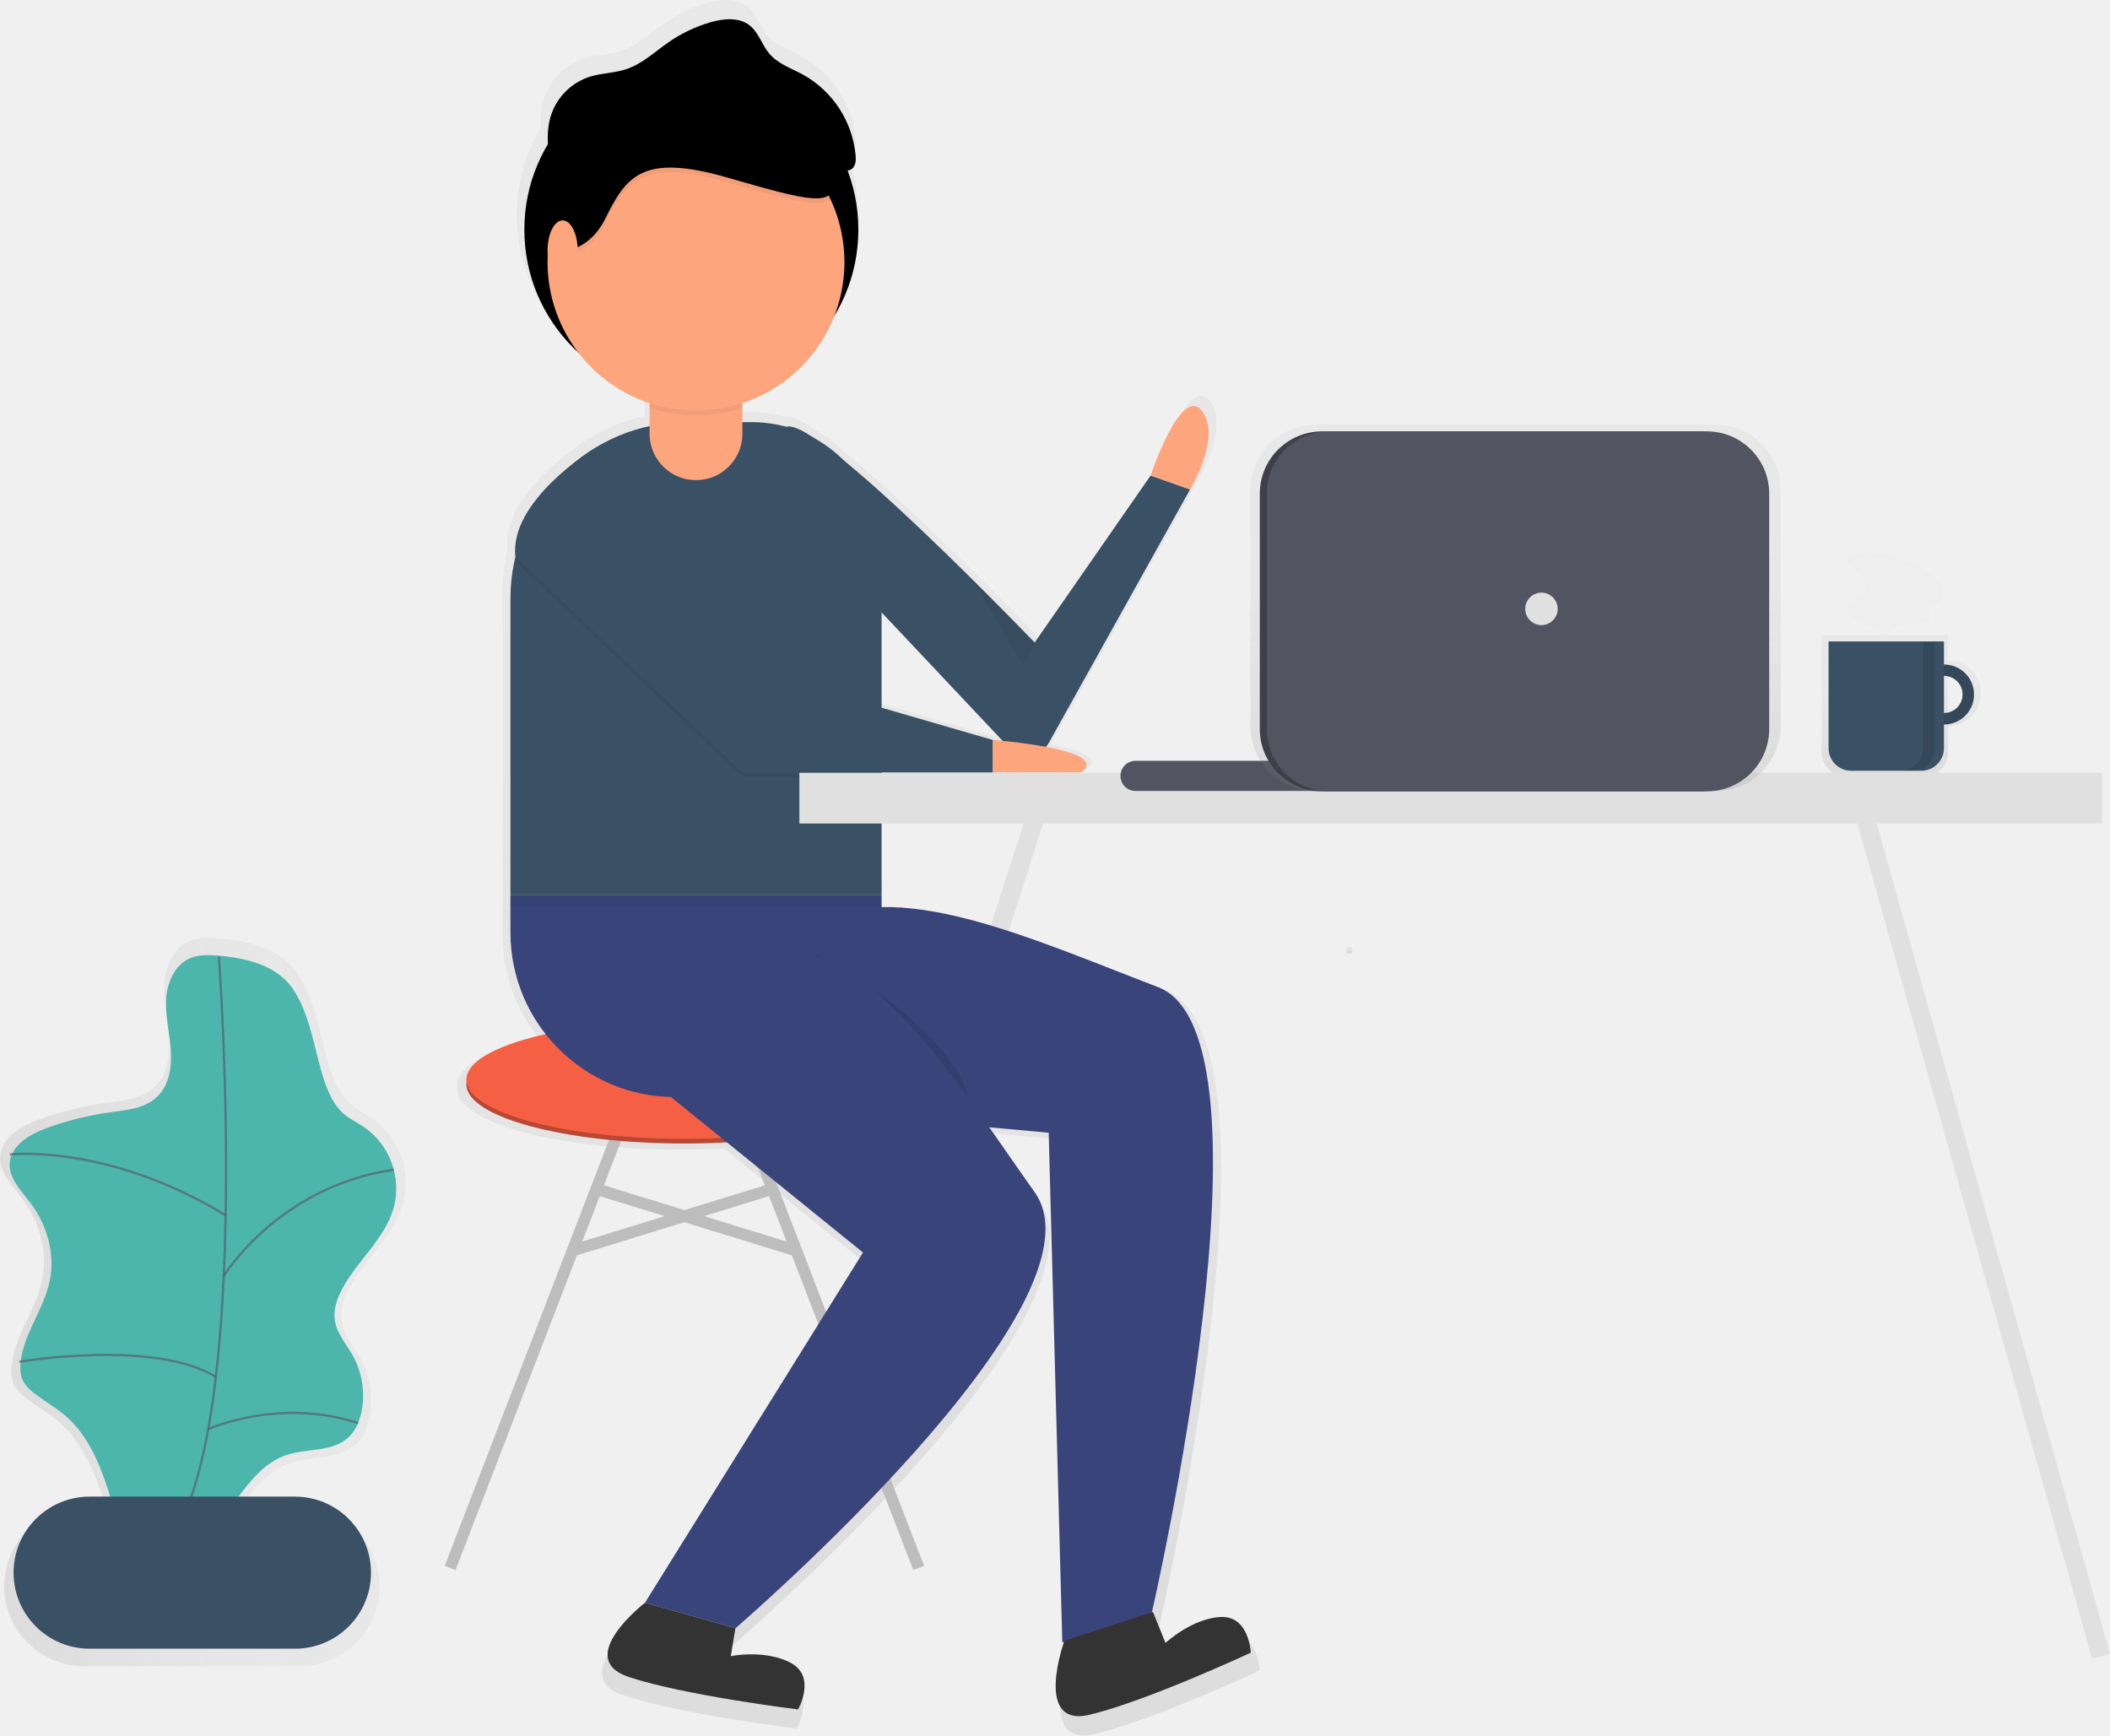
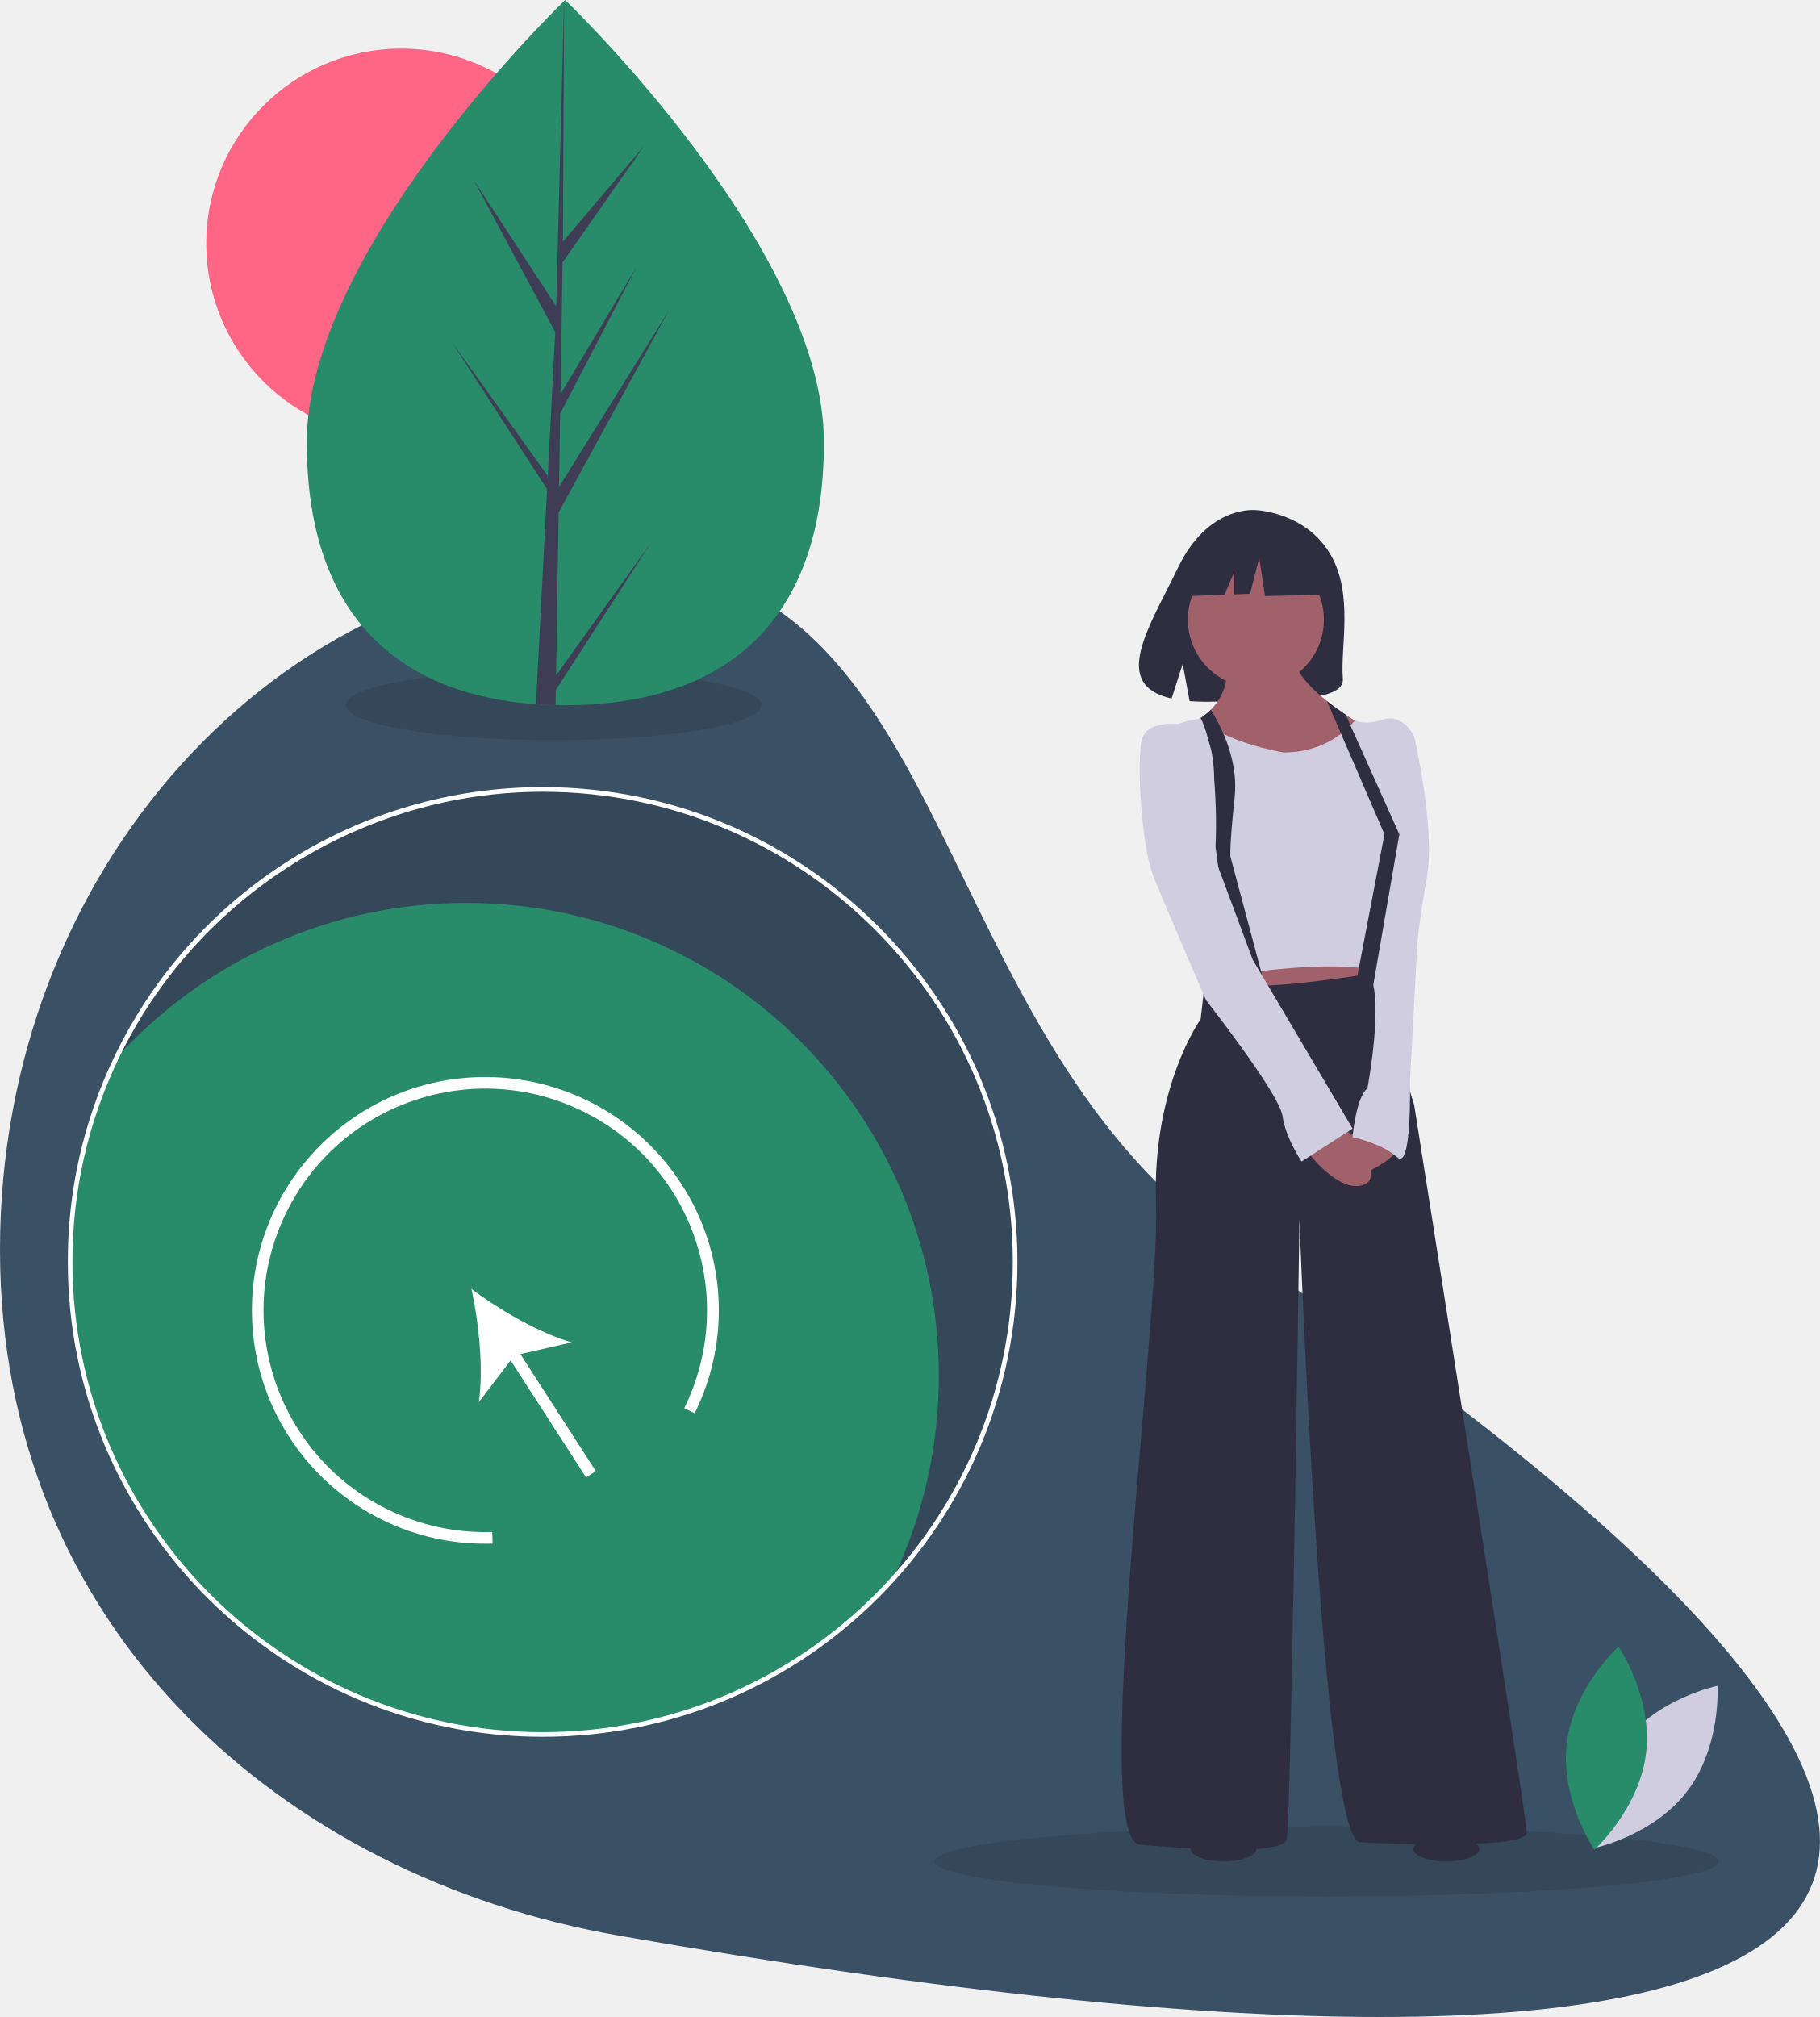
- <svg xmlns="http://www.w3.org/2000/svg" xmlns:xlink="http://www.w3.org/1999/xlink" id="98fdd3a5-2c74-40f5-a4f2-41d93d22b358" data-name="Layer 1" viewBox="0 0 909.67 748.22">
-   <defs>
-     <linearGradient id="d011afd7-26ae-4e21-bfb4-bf8e8278f380" x1="966.56" y1="410.81" x2="966.56" y2="349.8" gradientUnits="userSpaceOnUse">
-       <stop offset="0" stop-color="gray" stop-opacity="0.25" />
-       <stop offset="0.54" stop-color="gray" stop-opacity="0.12" />
-       <stop offset="1" stop-color="gray" stop-opacity="0.1" />
-     </linearGradient>
-     <linearGradient id="b1272ad6-7fba-4513-8921-9c5943220b72" x1="517.02" y1="824.11" x2="517.02" y2="75.89" xlink:href="#d011afd7-26ae-4e21-bfb4-bf8e8278f380" />
-     <linearGradient id="40add73e-d2f5-4381-9257-44e56f6ed5b0" x1="146.88" y1="637.21" x2="321.94" y2="637.21" xlink:href="#d011afd7-26ae-4e21-bfb4-bf8e8278f380" />
-     <linearGradient id="44499e99-1e42-4717-8565-691e3cc41d41" x1="728.6" y1="487.08" x2="728.6" y2="484.08" xlink:href="#d011afd7-26ae-4e21-bfb4-bf8e8278f380" />
-     <linearGradient id="a8bd5eea-1591-45ad-a86c-0410ca3890b3" x1="653.39" y1="341.18" x2="653.39" y2="183.08" xlink:href="#d011afd7-26ae-4e21-bfb4-bf8e8278f380" />
-   </defs>
-   <g opacity="0.7">
-     <path d="M986.71,360.7V349.8H932.24v50.39a10.62,10.62,0,0,0,10.62,10.62h33.23a10.62,10.62,0,0,0,10.62-10.62V389a14.16,14.16,0,1,0,0-28.33Zm0,22.88V366.14a8.72,8.72,0,1,1,0,17.43Z" transform="translate(-146.88 -75.89)" fill="url(#d011afd7-26ae-4e21-bfb4-bf8e8278f380)" />
-   </g>
-   <path d="M985,362.4a12.93,12.93,0,1,0,12.93,12.93A12.93,12.93,0,0,0,985,362.4Zm0,20.89a8,8,0,1,1,8-8A8,8,0,0,1,985,383.29Z" transform="translate(-146.88 -75.89)" fill="#3a5064" />
-   <path d="M985,362.4a12.93,12.93,0,1,0,12.93,12.93A12.93,12.93,0,0,0,985,362.4Zm0,20.89a8,8,0,1,1,8-8A8,8,0,0,1,985,383.29Z" transform="translate(-146.88 -75.89)" opacity="0.1" />
-   <path d="M788.34,276.56h49.74a0,0,0,0,1,0,0v46a9.75,9.75,0,0,1-9.75,9.75H798.09a9.75,9.75,0,0,1-9.75-9.75v-46A0,0,0,0,1,788.34,276.56Z" fill="#3a5064" />
-   <path d="M976,352.45v46a9.7,9.7,0,0,1-9.7,9.7h5a9.7,9.7,0,0,0,9.7-9.7v-46Z" transform="translate(-146.88 -75.89)" opacity="0.1" />
-   <path d="M945,315.37a2.9,2.9,0,0,0-2.2,1.12c-.65,1.18.53,2.52,1.61,3.33,2,1.5,4.09,3,5.45,5.07s1.78,5,.3,7c-1.93,2.62-6.55,3.19-7,6.41-.29,2.07,1.5,3.84,3.32,4.88,4.48,2.57,10.26,3.25,13.5,7.27,1.34-2.76,4.35-4.36,7.34-5s6.1-.63,9.14-1.09A3.16,3.16,0,0,0,979,343c.85-1.72-1.57-3.79-.73-5.51.64-1.32,2.5-1.21,3.86-1.74,2.22-.86,3.13-3.71,2.5-6s-2.41-4.09-4.28-5.56c-5-4-11.1-6.29-17.23-8-2.85-.78-6.2-2-9.16-2.12S947.86,314.89,945,315.37Z" transform="translate(-146.88 -75.89)" fill="#eee" />
-   <line x1="449.06" y1="344.02" x2="345.06" y2="668.02" fill="none" stroke="#e0e0e0" stroke-miterlimit="10" stroke-width="8" />
-   <g opacity="0.7">
-     <path d="M676.52,780.4c-12.79.74-24.19,11.46-24.19,11.46l-5.51-13.67-.45.15c2.69-11.78,57.47-254.72,2.63-275.66-42.13-16.09-86.82-36-121.84-35.26V410h49.09v-2h38.86c7.45-5.32-3.38-9-15.47-11.27a11.06,11.06,0,0,0,1.3-1.83l62.24-111.67s14.32-23.52,5.11-34.77-22.5,28.64-22.5,28.64l-51.13,73.63S543,296.92,510.22,270.17A57.47,57.47,0,0,0,498,260.93c-6-4.05-10.53-6.16-12.77-5.33l-.06,0a57.29,57.29,0,0,0-15.28-2.08H465.8v-8.39a65.61,65.61,0,0,0,40.53-38.4,73.7,73.7,0,0,0,5.84-64.17,4.26,4.26,0,0,0,1.72-.6c1.85-1.19,2-3.8,1.86-6a45.56,45.56,0,0,0-23.12-35.62c-5.18-2.83-11.12-4.79-14.94-9.29-3.28-3.87-4.66-9.28-8.64-12.44-4.72-3.75-11.54-3.11-17.33-1.43a63.06,63.06,0,0,0-18.09,8.54c-6.26,4.29-11.92,9.8-19.13,12.18-5.12,1.69-10.68,1.65-15.84,3.24a26.6,26.6,0,0,0-17.12,16.69,34.75,34.75,0,0,0-1.46,13,73.22,73.22,0,0,0-7.35,16.71l-1.16.63,1.12-.5a73.62,73.62,0,0,0,20.74,75.09,65.55,65.55,0,0,0,31.45,22.32v10.15a77.33,77.33,0,0,0-25.1,10.28h0s-.65.4-1.77,1.16l-.34.23c-7.57,5.14-32.93,23.9-32.07,44.18q0,1.17,0,2.35a78,78,0,0,0-2.09,17.88V478.54A72.28,72.28,0,0,0,379,523.37c-21.34,4.78-34.94,12-34.94,20.11a6.55,6.55,0,0,1,0,2c0,14.4,43,26.08,96.13,26.08,6.42,0,12.69-.17,18.76-.5l60,48.56L422.85,774.1s-31.7,24.54-7.16,32.73,74.66,14.32,74.66,14.32,8.18-14.32-3.07-20.45-26.59-3.07-26.59-3.07l2-12.27s166.7-143.18,131.93-192.26c-6.65-9.39-13.3-19.08-20-28.62l26.24,2.39,6,224.76.75-.24c-1.5,4.42-12.1,37.74,11.4,32.1,25.16-6,70.93-27.33,70.93-27.33S689.31,779.66,676.52,780.4ZM576.25,393.66l-49.09-14.25v-42L580.51,394C577.89,393.79,576.25,393.66,576.25,393.66Z" transform="translate(-146.88 -75.89)" fill="url(#b1272ad6-7fba-4513-8921-9c5943220b72)" />
-   </g>
-   <circle cx="298.06" cy="99.02" r="72" />
-   <path d="M526.94,339.91l54.95,58.33a10.73,10.73,0,0,0,17.19-2.13l60.86-109.19-17-6-50,72s-93.87-97.84-107-93S526.94,339.91,526.94,339.91Z" transform="translate(-146.88 -75.89)" fill="#3a5064" />
-   <line x1="275.06" y1="466.02" x2="194.06" y2="676.02" fill="none" stroke="#bdbdbd" stroke-miterlimit="10" stroke-width="5" />
-   <line x1="315.06" y1="466.02" x2="396.06" y2="676.02" fill="none" stroke="#bdbdbd" stroke-miterlimit="10" stroke-width="5" />
-   <ellipse cx="295.06" cy="467.52" rx="94" ry="25.5" fill="#b84733" />
-   <ellipse cx="295.06" cy="465.52" rx="94" ry="25.5" fill="#f55f44" />
-   <line x1="255.5" y1="512.15" x2="344.19" y2="539.48" fill="none" stroke="#bdbdbd" stroke-miterlimit="10" stroke-width="5" />
-   <line x1="334.61" y1="512.15" x2="245.92" y2="539.48" fill="none" stroke="#bdbdbd" stroke-miterlimit="10" stroke-width="5" />
-   <path d="M296.15,182h27.91a56,56,0,0,1,56,56V386a0,0,0,0,1,0,0h-160a0,0,0,0,1,0,0V258.11A76.09,76.09,0,0,1,296.15,182Z" fill="#3a5064" />
-   <path d="M220.06,386h160a0,0,0,0,1,0,0v87a0,0,0,0,1,0,0h-89a71,71,0,0,1-71-71V386A0,0,0,0,1,220.06,386Z" fill="#39447a" />
-   <path d="M369.1,317.95l97.84,93h108v-14l-93-27-79.55-98.24S366.26,294,369.1,317.95Z" transform="translate(-146.88 -75.89)" opacity="0.05" />
-   <path d="M369.1,315.95l97.84,93h108v-14l-93-27-79.55-98.24S366.26,292,369.1,315.95Z" transform="translate(-146.88 -75.89)" fill="#3a5064" />
-   <path d="M574.94,394.91s52,4,38,14h-38Z" transform="translate(-146.88 -75.89)" fill="#fda57d" />
-   <path d="M642.94,280.91s13-39,22-28-5,34-5,34Z" transform="translate(-146.88 -75.89)" fill="#fda57d" />
-   <polygon points="220.06 386.02 220.06 390.68 380.06 391.02 380.06 386.02 220.06 386.02" opacity="0.05" />
-   <path d="M491.4,554.45,599,564.26,604.86,784l38.53-12.54s57.63-249,2.68-270-114.35-48.63-149.81-26.1S491.4,554.45,491.4,554.45Z" transform="translate(-146.88 -75.89)" fill="#39447a" />
-   <path d="M497.94,486.91s59,30,67,64" transform="translate(-146.88 -75.89)" opacity="0.1" />
-   <path d="M434.94,547.91l84,68-94,151,39,11s163-140,129-188-68-104-110-105S434.94,547.91,434.94,547.91Z" transform="translate(-146.88 -75.89)" fill="#39447a" />
-   <polygon points="420.06 251.02 441.06 287.02 446.06 277.02 420.06 251.02" opacity="0.05" />
-   <path d="M424.94,766.91s-31,24-7,32,73,14,73,14,8-14-3-20-26-3-26-3l2-12Z" transform="translate(-146.88 -75.89)" fill="#333" />
-   <path d="M605.76,783.32s-13.62,37.76,11,31.86,69.36-26.73,69.36-26.73-.61-16.11-13.12-15.39-23.65,11.2-23.65,11.2l-5.39-13.37Z" transform="translate(-146.88 -75.89)" fill="#333" />
-   <rect x="280.06" y="147.02" width="40" height="60" rx="20" ry="20" fill="#fda57d" />
-   <path d="M446.94,224.91a20,20,0,0,0-20,20v6.8a64,64,0,0,0,40,0v-6.8A20,20,0,0,0,446.94,224.91Z" transform="translate(-146.88 -75.89)" opacity="0.05" />
-   <circle cx="300.06" cy="113.02" r="64" fill="#fda57d" />
-   <path d="M382.94,186s16,4.12,25-14.06,16-28.1,53-17.36,44.44,12.06,46.22,1.9c1.22-6.94-11.94-23.81-20.4-33.79-4.12-4.87-10.85-7.78-18-7.78H426.94l-25,11.57-19,16.53-4,22.32Z" transform="translate(-146.88 -75.89)" opacity="0.05" />
-   <path d="M382.94,184s16,4.12,25-14.06,16-28.1,53-17.36,44.44,12.06,46.22,1.9c1.22-6.94-11.94-23.81-20.4-33.79-4.12-4.87-10.85-7.78-18-7.78H426.94l-25,11.57-19,16.53-4,22.32Z" transform="translate(-146.88 -75.89)" />
-   <ellipse cx="242.56" cy="108.02" rx="6.5" ry="13" fill="#fda57d" />
-   <path d="M384.79,150.46c-1.48-8.37-2.94-17.16-.24-25.22a26,26,0,0,1,16.74-16.32c5-1.55,10.48-1.52,15.49-3.17,7.05-2.32,12.58-7.71,18.71-11.91a61.66,61.66,0,0,1,17.69-8.35c5.66-1.64,12.33-2.27,16.95,1.4,3.88,3.09,5.23,8.38,8.44,12.16,3.74,4.4,9.54,6.31,14.61,9.08A44.54,44.54,0,0,1,515.77,143c.17,2.15,0,4.7-1.82,5.86a6.48,6.48,0,0,1-3.65.67c-25.58-.37-51.19-.73-76.66-3.08-7.92-.73-15.85-1.65-23.8-1.35a77.85,77.85,0,0,0-35,9.89" transform="translate(-146.88 -75.89)" />
-   <g opacity="0.7">
-     <path d="M320.88,594.15a34,34,0,0,0-13.47-36c-3-2-6.28-3.53-9-5.84-4.56-3.84-7.17-9.51-9.05-15.18-4.52-13.58-5.95-28.81-13.88-41.08-7.22-11.17-21.27-14.44-33.74-15.55-4.54-.41-9.31-.62-13.46,1.26-6.95,3.14-10.26,11.35-10.57,19s1.67,15.14,2.17,22.74-.86,16-6.48,21.14-13.65,5.77-21.1,6.8a139.71,139.71,0,0,0-28.59,7.1c-7.77,2.83-16.42,7.93-16.79,16.19-.3,6.75,5.15,12.14,9.24,17.51,7.65,10,11.47,23.29,8.88,35.64-2.64,12.57-11.47,23.36-13.08,36.11-.41,3.24-.29,6.68,1.28,9.54a17.45,17.45,0,0,0,4.83,5.11c4.8,3.71,10.16,6.69,14.7,10.71,9.47,8.39,14.6,20.56,18.55,32.58.38,1.16.72,2.33,1.08,3.49h-9.31a34.53,34.53,0,0,0-34.43,34.43h0a34.53,34.53,0,0,0,34.43,34.43h93a34.53,34.53,0,0,0,34.43-34.43h0A34.53,34.53,0,0,0,276,725.36H250.54c6-8.07,12.32-15.65,21.62-18.76s20.55-1.28,27.85-7.77c3.56-3.16,5.45-7.84,6.32-12.52a37.29,37.29,0,0,0-4.08-24.76c-2.93-5.23-7.21-10-8.14-15.9-.79-5.06,1-10.19,3.51-14.68C304.65,618.18,317.09,608.25,320.88,594.15Z" transform="translate(-146.88 -75.89)" fill="url(#40add73e-d2f5-4381-9257-44e56f6ed5b0)" />
-   </g>
-   <path d="M241.37,487.95c-4.32-.39-8.86-.59-12.82,1.2-6.61,3-9.77,10.81-10.07,18.06s1.59,14.41,2.06,21.66-.82,15.22-6.17,20.13-13,5.49-20.09,6.47a133,133,0,0,0-27.23,6.76c-7.4,2.69-15.64,7.56-16,15.42-.28,6.43,4.9,11.56,8.8,16.67,7.29,9.57,10.92,22.18,8.45,33.94-2.52,12-10.93,22.25-12.45,34.39-.39,3.08-.28,6.36,1.22,9.08a16.61,16.61,0,0,0,4.6,4.87c4.57,3.53,9.67,6.37,14,10.2,9,8,13.9,19.58,17.66,31A251.28,251.28,0,0,1,202,752.24c7.77-5,17.81-4.92,26.1-9,17.65-8.65,23.59-33.73,42.23-40,8.82-2.95,19.57-1.22,26.52-7.4,3.39-3,5.19-7.46,6-11.92A35.51,35.51,0,0,0,299,660.39c-2.79-5-6.87-9.5-7.76-15.14-.76-4.82,1-9.7,3.34-14,6.7-12.18,18.55-21.63,22.16-35.06a32.37,32.37,0,0,0-12.83-34.32c-2.83-1.91-6-3.36-8.6-5.56-4.35-3.66-6.82-9.06-8.62-14.45-4.31-12.93-5.67-27.44-13.22-39.12C266.62,492.12,253.24,489,241.37,487.95Z" transform="translate(-146.88 -75.89)" fill="#4db6ac" />
-   <path d="M241.24,488.39S257.64,708,215,745.75" transform="translate(-146.88 -75.89)" fill="none" stroke="#535461" stroke-miterlimit="10" opacity="0.6" />
-   <rect x="5.85" y="645.27" width="154.09" height="65.57" rx="32.78" ry="32.78" fill="#3a5064" />
-   <path d="M151.09,573.63s41.91-4.89,93.08,26.24" transform="translate(-146.88 -75.89)" fill="none" stroke="#535461" stroke-miterlimit="10" opacity="0.6" />
-   <path d="M243.35,626.08s23.29-38.52,73.29-45.89" transform="translate(-146.88 -75.89)" fill="none" stroke="#535461" stroke-miterlimit="10" opacity="0.6" />
-   <path d="M155.19,663s58.09-9.85,84.78,6.55" transform="translate(-146.88 -75.89)" fill="none" stroke="#535461" stroke-miterlimit="10" opacity="0.6" />
-   <path d="M236.66,692.05s30.41-13.8,64.62-2.59" transform="translate(-146.88 -75.89)" fill="none" stroke="#535461" stroke-miterlimit="10" opacity="0.6" />
-   <path d="M728.6,487.08a1.5,1.5,0,0,0,0-3,1.5,1.5,0,0,0,0,3Z" transform="translate(-146.88 -75.89)" fill="url(#44499e99-1e42-4717-8565-691e3cc41d41)" />
-   <line x1="801.82" y1="344.02" x2="905.82" y2="714.11" fill="none" stroke="#e0e0e0" stroke-miterlimit="10" stroke-width="8" />
-   <rect x="344.63" y="333.18" width="561.61" height="21.88" fill="#e0e0e0" />
-   <rect x="483.06" y="328.02" width="92" height="13" rx="6.5" ry="6.5" fill="#535461" />
-   <g opacity="0.7">
-     <rect x="539.06" y="183.08" width="228.66" height="158.1" rx="28.22" ry="28.22" fill="url(#a8bd5eea-1591-45ad-a86c-0410ca3890b3)" />
-   </g>
-   <rect x="543.13" y="185.99" width="216.61" height="155.18" rx="26.84" ry="26.84" fill="#3e3f49" />
-   <rect x="546.13" y="185.99" width="216.61" height="155.18" rx="26.84" ry="26.84" fill="#535461" />
-   <circle cx="664.56" cy="262.52" r="7" fill="#e0e0e0" />
+ <svg xmlns="http://www.w3.org/2000/svg" version="1.1" id="b8ea24f2-0d0e-4134-9f6b-a081050070ad" x="0px" y="0px" width="783.928px" height="868.734px" viewBox="0 0 783.928 868.734" enable-background="new 0 0 783.928 868.734" xml:space="preserve">
+   <path fill="#3A5064" d="M533.24,538.197c427.438,285.996,288.52,392.564-266.62,295.504C121.57,808.34,0,701.399,0,538.197  c0-163.203,119.37-295.505,266.62-295.505S397.601,447.44,533.24,538.197z" />
+   <ellipse opacity="0.1" enable-background="new    " cx="571.456" cy="801.706" rx="168.859" ry="15.109" />
+   <ellipse opacity="0.1" enable-background="new    " cx="238.428" cy="303.706" rx="89.5" ry="15.109" />
+   <path opacity="0.1" enable-background="new    " d="M233.737,340.899c-78.373-0.016-149.792,44.969-183.63,115.66  c38.542-42.58,93.314-66.844,150.747-66.779c112.398,0,203.52,91.121,203.52,203.52c0.046,30.408-6.752,60.437-19.89,87.86  c34.024-37.406,52.846-86.175,52.772-136.74C437.257,432.021,346.135,340.899,233.737,340.899z" />
+   <path fill="#288B6A" enable-background="new    " d="M404.374,592.411c0.046,30.408-6.752,60.437-19.89,87.86  c-38.542,42.579-93.315,66.843-150.747,66.779c-112.398,0-203.521-91.122-203.521-203.52c-0.046-30.408,6.752-60.437,19.89-87.86  c38.542-42.58,93.314-66.844,150.747-66.779C313.252,388.891,404.374,480.012,404.374,592.411z" />
+   <path fill="#FFFFFF" d="M233.737,748.051c-112.773,0-204.521-91.747-204.521-204.52c-0.082-30.562,6.751-60.746,19.988-88.293  C83.209,384.2,154.98,338.995,233.737,339.01c112.773,0,204.52,91.748,204.52,204.521c0.008,112.945-91.547,204.512-204.492,204.52  C233.755,748.051,233.747,748.051,233.737,748.051z M233.737,341.01c-77.489,0-149.215,45.177-182.729,115.093  c-13.107,27.276-19.874,57.165-19.792,87.428c0,111.67,90.85,202.52,202.521,202.52c111.841,0.008,202.512-90.65,202.52-202.491  c0-0.009,0-0.019,0-0.028C436.257,431.861,345.407,341.01,233.737,341.01L233.737,341.01z" />
+   <path fill="#D0CDE1" d="M699.355,750.635c-14.781,19.332-13.091,45.458-13.091,45.458s25.655-5.216,40.438-24.548  c14.781-19.332,13.091-45.458,13.091-45.458S714.138,731.303,699.355,750.635z" />
+   <path fill="#288B6A" d="M709.042,754.976c-2.868,24.166-22.285,41.728-22.285,41.728s-14.768-21.619-11.898-45.785  c2.868-24.165,22.286-41.727,22.286-41.727S711.911,730.811,709.042,754.976z" />
+   <circle fill="#FF6584" cx="172.828" cy="104.91" r="83.979" />
+   <path fill="#288B6A" d="M354.901,190.533c0.041,83.884-49.813,113.194-111.324,113.224c-1.429,0.001-2.851-0.015-4.266-0.046  c-2.851-0.06-5.672-0.188-8.463-0.386c-55.517-3.903-98.667-34.672-98.705-112.684C132.105,109.908,235.238,7.974,242.973,0.437  c0.006,0,0.006,0,0.013-0.007C243.28,0.143,243.43,0,243.43,0S354.86,106.655,354.901,190.533z" />
+   <path fill="#3F3D56" d="M239.518,290.927l40.708-56.937l-40.807,63.185l-0.106,6.535c-2.851-0.06-5.672-0.188-8.463-0.386  l4.348-83.92l-0.034-0.649l0.075-0.123l0.414-7.931L194.679,147.4l41.092,57.361l0.103,1.682l3.285-63.405l-35.08-65.417  l35.505,54.274l3.389-131.458L242.986,0V0.43l-0.523,103.668l34.864-41.114l-35.01,50.042l-0.896,56.773l32.561-54.498  l-32.687,62.845l-0.497,31.569l47.254-75.861l-47.434,86.874L239.518,290.927z" />
+   <path fill="#2F2E41" d="M572.956,238.594c-10.675-18.037-31.794-18.877-31.794-18.877s-20.579-2.632-33.78,24.838  c-12.305,25.605-29.287,50.327-2.734,56.321l4.797-14.929l2.97,16.04c3.78,0.271,7.573,0.336,11.361,0.193  c28.436-0.918,55.517,0.269,54.645-9.936C577.261,278.68,583.227,255.949,572.956,238.594z" />
+   <polygon fill="#A0616A" points="525.862,407.844 528.608,435.302 592.22,428.437 593.593,407.844 " />
+   <path fill="#2F2E41" d="M518.998,422.945l-1.831,16.018c0,0-21.052,29.289-19.221,79.63c1.83,50.341-28.832,274.128-6.865,275.958  c21.967,1.831,61.324,4.576,63.155-2.288c1.83-6.864,5.491-267.263,5.491-267.263s9.61,267.588,26.086,268.503  c16.475,0.915,71.85,2.746,71.85-4.119c0-6.864-48.51-313.352-48.51-313.352l-7.78-25.628l-7.779-31.578  c0,0-48.511,8.238-61.782,5.034C518.54,420.657,518.998,422.945,518.998,422.945z" />
+   <circle fill="#A0616A" cx="540.965" cy="266.889" r="29.29" />
+   <path fill="#A0616A" d="M592.221,315.399l-5.561,8.091l-3.561,5.177l-5.981,8.699l-29.747,2.288c0,0-7.226-2.334-15.564-5.743  c-3.079-1.263-6.315-2.673-9.391-4.169c-11.931-5.794-21.505-12.864-10.74-17.546c1.911-0.821,3.747-1.808,5.486-2.947  c1.583-1.035,3.057-2.228,4.398-3.561c5.598-5.609,8.064-13.622,6.59-21.409l28.832-4.118c-0.838,7.313,6.435,15.289,14.585,21.802  c2.677,2.146,5.455,4.128,8.068,5.876C586.486,312.425,592.221,315.399,592.221,315.399z" />
+   <path fill="#D0CDE1" d="M552.863,324.094c0,0-28.146-4.806-34.552-14.873c0,0-27.688,3.432-25.399,18.076s25.17,94.732,25.17,94.732  s57.206-10.983,78.257-2.746l12.814-102.054c0,0-4.576-10.068-13.271-7.322c-8.695,2.745-12.128,0.229-12.128,0.229  S573.915,324.094,552.863,324.094z" />
+   <path fill="#A0616A" d="M578.491,484.727c0,0,19.679,21.967,8.695,25.628s-24.255-14.645-24.255-14.645L578.491,484.727z" />
+   <path fill="#A0616A" d="M584.898,486.557c0,0-16.018,10.983-10.068,18.306s26.543-6.407,26.543-9.152  C601.373,492.965,584.898,486.557,584.898,486.557z" />
+   <path fill="#2F2E41" d="M545.541,427.064l-13.271,2.288l-8.695-64.527c0.502-11.707,0.114-23.435-1.158-35.083  c-0.97-7.78-2.59-15.258-5.254-20.493c1.583-1.035,3.057-2.228,4.398-3.561c3.186,5.048,8.997,15.738,10.247,28.223  c0.326,3.126,0.327,6.278,0.004,9.404c-2.288,21.51-1.83,25.628-1.83,25.628L545.541,427.064z" />
+   <path fill="#D0CDE1" d="M514.879,313.111c0,0-21.509-5.949-23.34,6.864c-1.83,12.814,0.458,45.765,5.492,58.121  c5.033,12.356,22.424,52.629,22.424,52.629s31.577,40.272,32.95,49.883s8.238,19.679,8.238,19.679l21.967-14.188l-43.019-72.765  l-18.764-50.341C520.828,362.994,528.608,317.23,514.879,313.111z" />
+   <path fill="#D0CDE1" d="M599.085,314.941l10.068,2.289c0,0,9.152,39.356,5.491,60.408s-4.118,28.374-4.118,28.374l-3.204,59.951  c0,0,0.916,38.441-5.491,32.492s-19.221-8.695-19.221-8.695s1.372-16.933,6.406-21.051c0,0,5.949-31.577,2.288-45.307  S599.085,314.941,599.085,314.941z" />
+   <path fill="#2F2E41" d="M602.746,359.333l-11.67,67.502l-7.094-2.975l12.356-64.527L583.1,328.666l-11.532-26.703  c2.677,2.146,5.455,4.128,8.068,5.876l7.024,15.651L602.746,359.333z" />
+   <polygon fill="#2F2E41" points="568.236,236.855 547.372,225.926 518.559,230.397 512.598,256.726 527.437,256.155 531.583,246.482   531.583,255.996 538.43,255.732 542.404,240.332 544.888,256.726 569.229,256.229 " />
+   <ellipse fill="#2F2E41" cx="527.02" cy="796.374" rx="14.22" ry="5.332" />
+   <ellipse fill="#2F2E41" cx="623.003" cy="796.374" rx="14.22" ry="5.332" />
+   <path fill="#FFFFFF" d="M293.473,509.91c19.259,29.595,21.447,67.162,5.755,98.792l-4.49-2.201  c23.256-47.34,3.732-104.568-43.607-127.824c-47.339-23.255-104.568-3.731-127.824,43.607  c-23.256,47.34-3.732,104.568,43.608,127.824c14.016,6.885,29.506,10.229,45.114,9.737l0.153,4.998  c-55.479,1.749-101.873-41.808-103.623-97.287c-1.749-55.479,41.808-101.873,97.287-103.622  C241.099,462.822,274.354,480.271,293.473,509.91z" />
+   <path fill="#FFFFFF" d="M203.054,555.138c3.272,14.785,5.267,34.463,3.184,48.801l13.707-17.999l32.499,50.389l4.202-2.71  l-32.499-50.389l22.054-5.065C232.28,574.148,215.177,564.215,203.054,555.138z" />
</svg>
